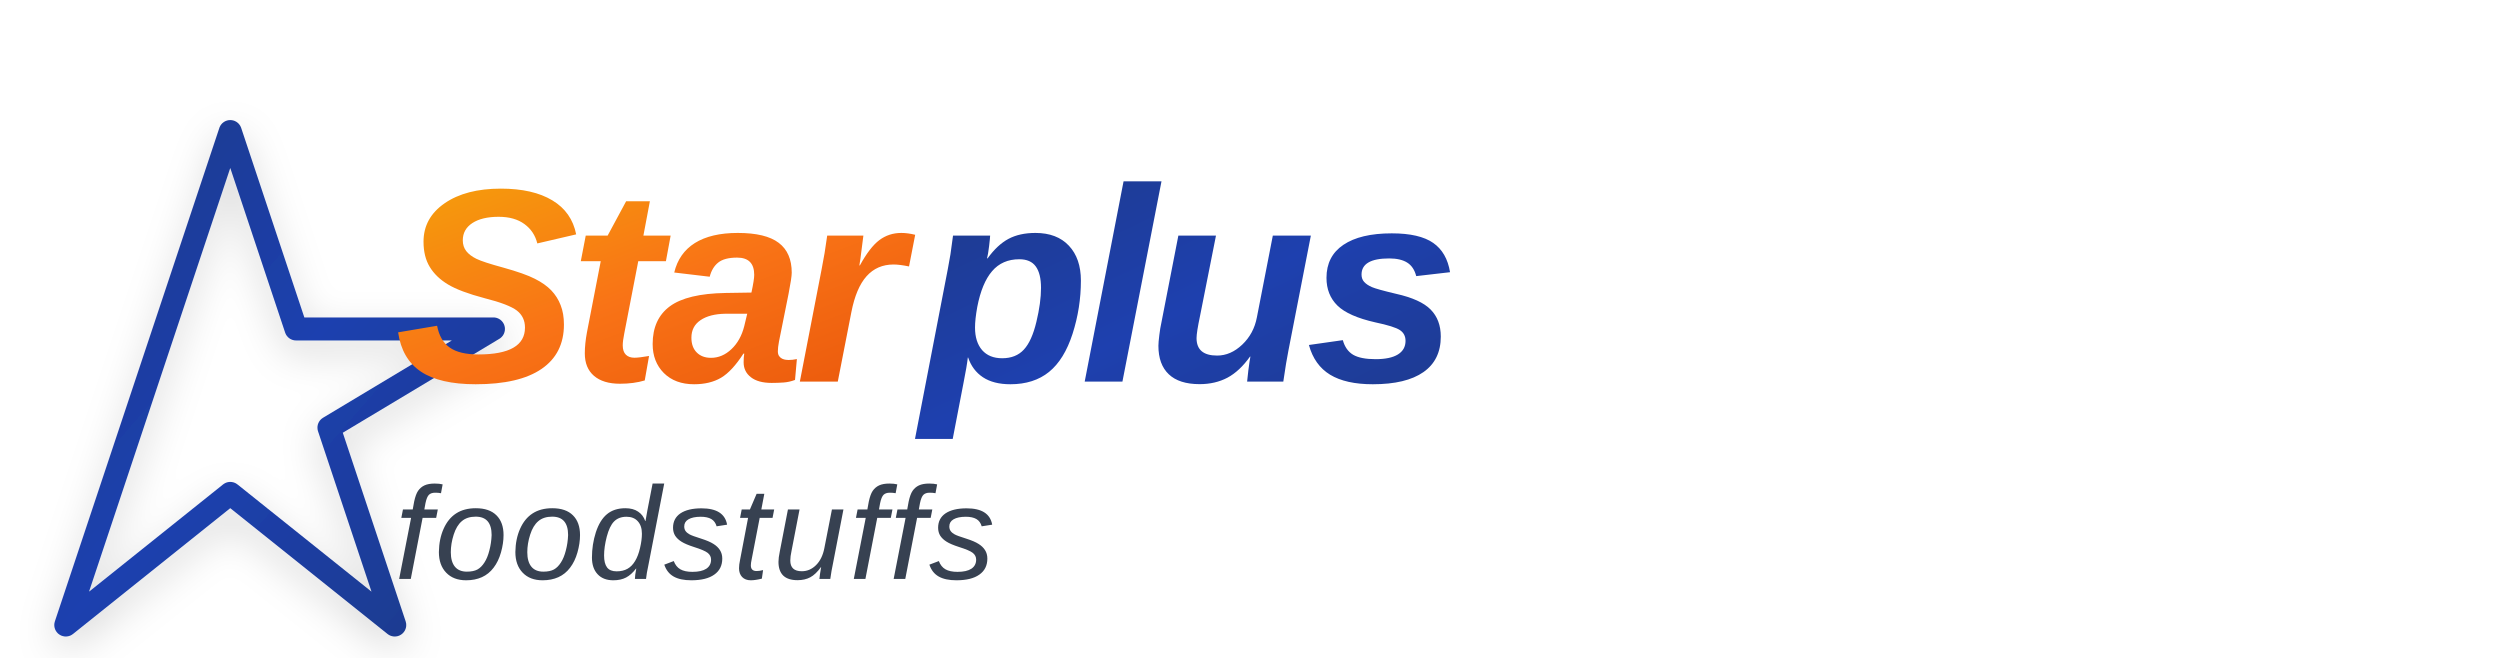
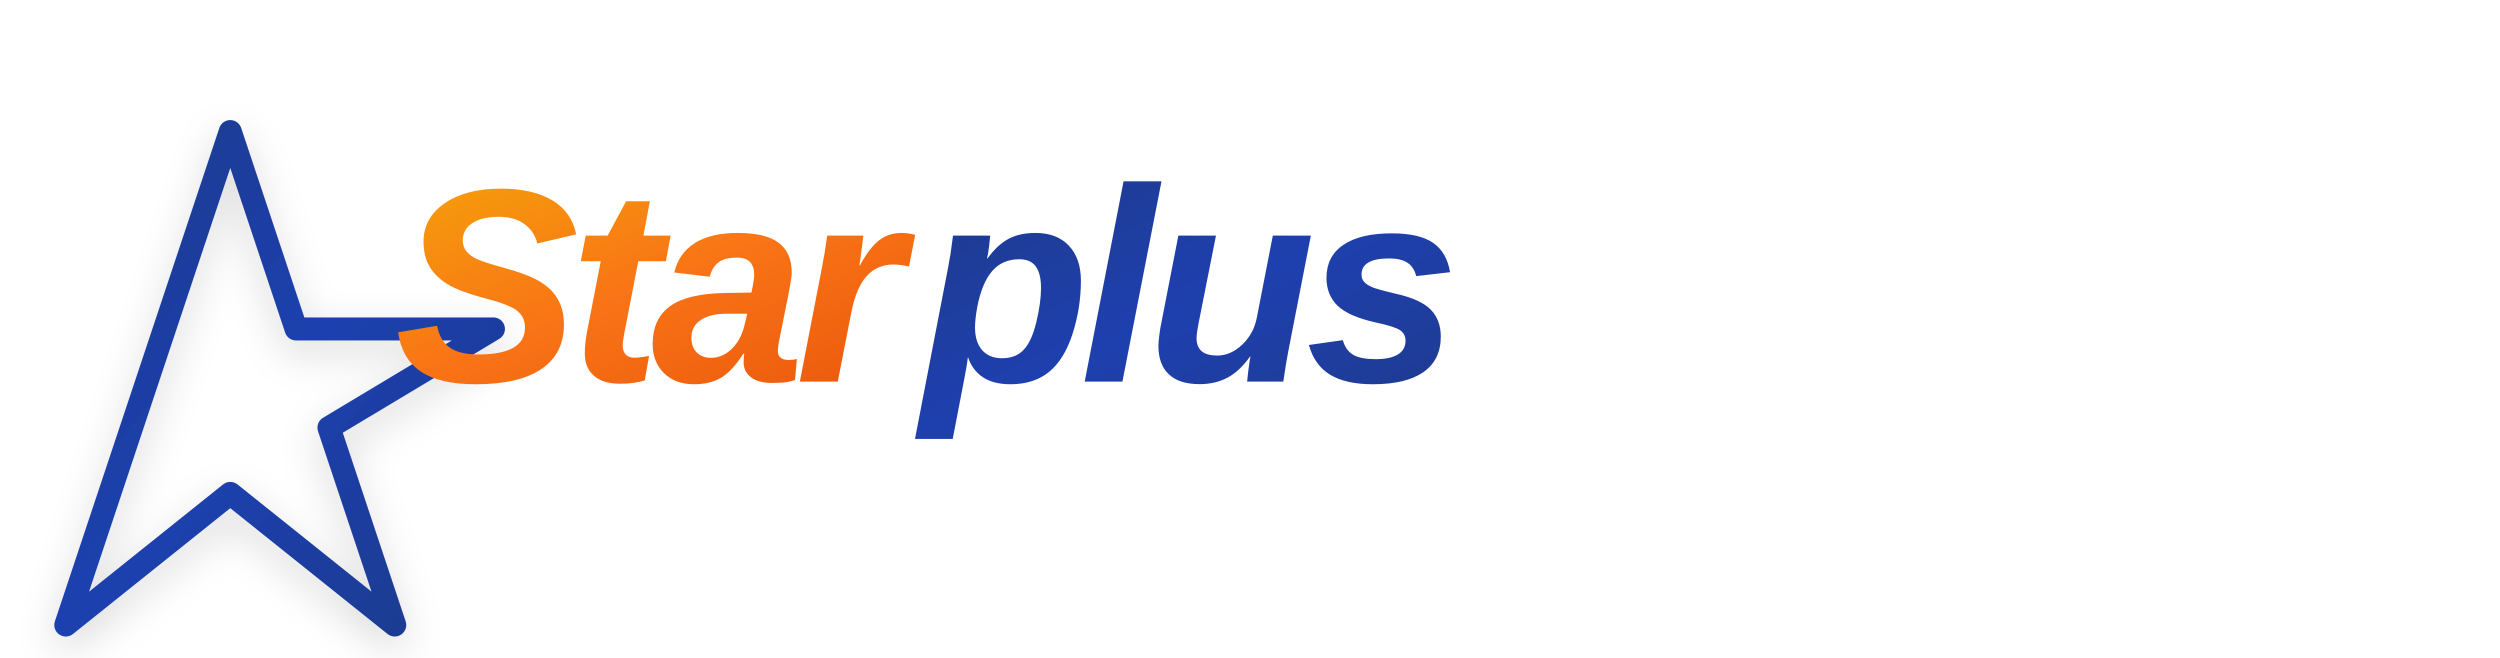
<svg xmlns="http://www.w3.org/2000/svg" viewBox="0 0 380 100" width="380" height="100">
  <defs>
    <linearGradient id="starGradient" x1="0%" y1="0%" x2="100%" y2="100%">
      <stop offset="0%" style="stop-color:#1e3a8a;stop-opacity:1" />
      <stop offset="50%" style="stop-color:#1e40af;stop-opacity:1" />
      <stop offset="100%" style="stop-color:#1e3a8a;stop-opacity:1" />
    </linearGradient>
    <linearGradient id="starTextGradient" x1="0%" y1="0%" x2="100%" y2="100%">
      <stop offset="0%" style="stop-color:#f59e0b;stop-opacity:1" />
      <stop offset="50%" style="stop-color:#f97316;stop-opacity:1" />
      <stop offset="100%" style="stop-color:#ea580c;stop-opacity:1" />
    </linearGradient>
    <linearGradient id="plusGradient" x1="0%" y1="0%" x2="100%" y2="100%">
      <stop offset="0%" style="stop-color:#1e3a8a;stop-opacity:1" />
      <stop offset="50%" style="stop-color:#1e40af;stop-opacity:1" />
      <stop offset="100%" style="stop-color:#1e3a8a;stop-opacity:1" />
    </linearGradient>
  </defs>
  <path d="M 25 50 L 35 20 L 45 50 L 75 50 L 50 65 L 60 95 L 35 75 L 10 95 L 20 65 Z" fill="none" stroke="url(#starGradient)" stroke-width="3.5" stroke-linejoin="round" stroke-linecap="round" style="filter: drop-shadow(0 2px 3px rgba(0,0,0,0.15));" />
  <text x="60" y="58" font-family="Arial, sans-serif" font-size="42" font-weight="bold" fill="url(#starTextGradient)" style="font-style: italic; letter-spacing: -1.5px;">
    Star
  </text>
  <text x="140" y="58" font-family="Arial, sans-serif" font-size="42" font-weight="bold" fill="url(#plusGradient)" style="font-style: italic; letter-spacing: -1.5px;">
    plus
  </text>
-   <text x="60" y="88" font-family="Arial, sans-serif" font-size="20" font-weight="normal" fill="#374151" style="font-style: italic; letter-spacing: 0.5px;">
-     foodstuffs
-   </text>
</svg>
